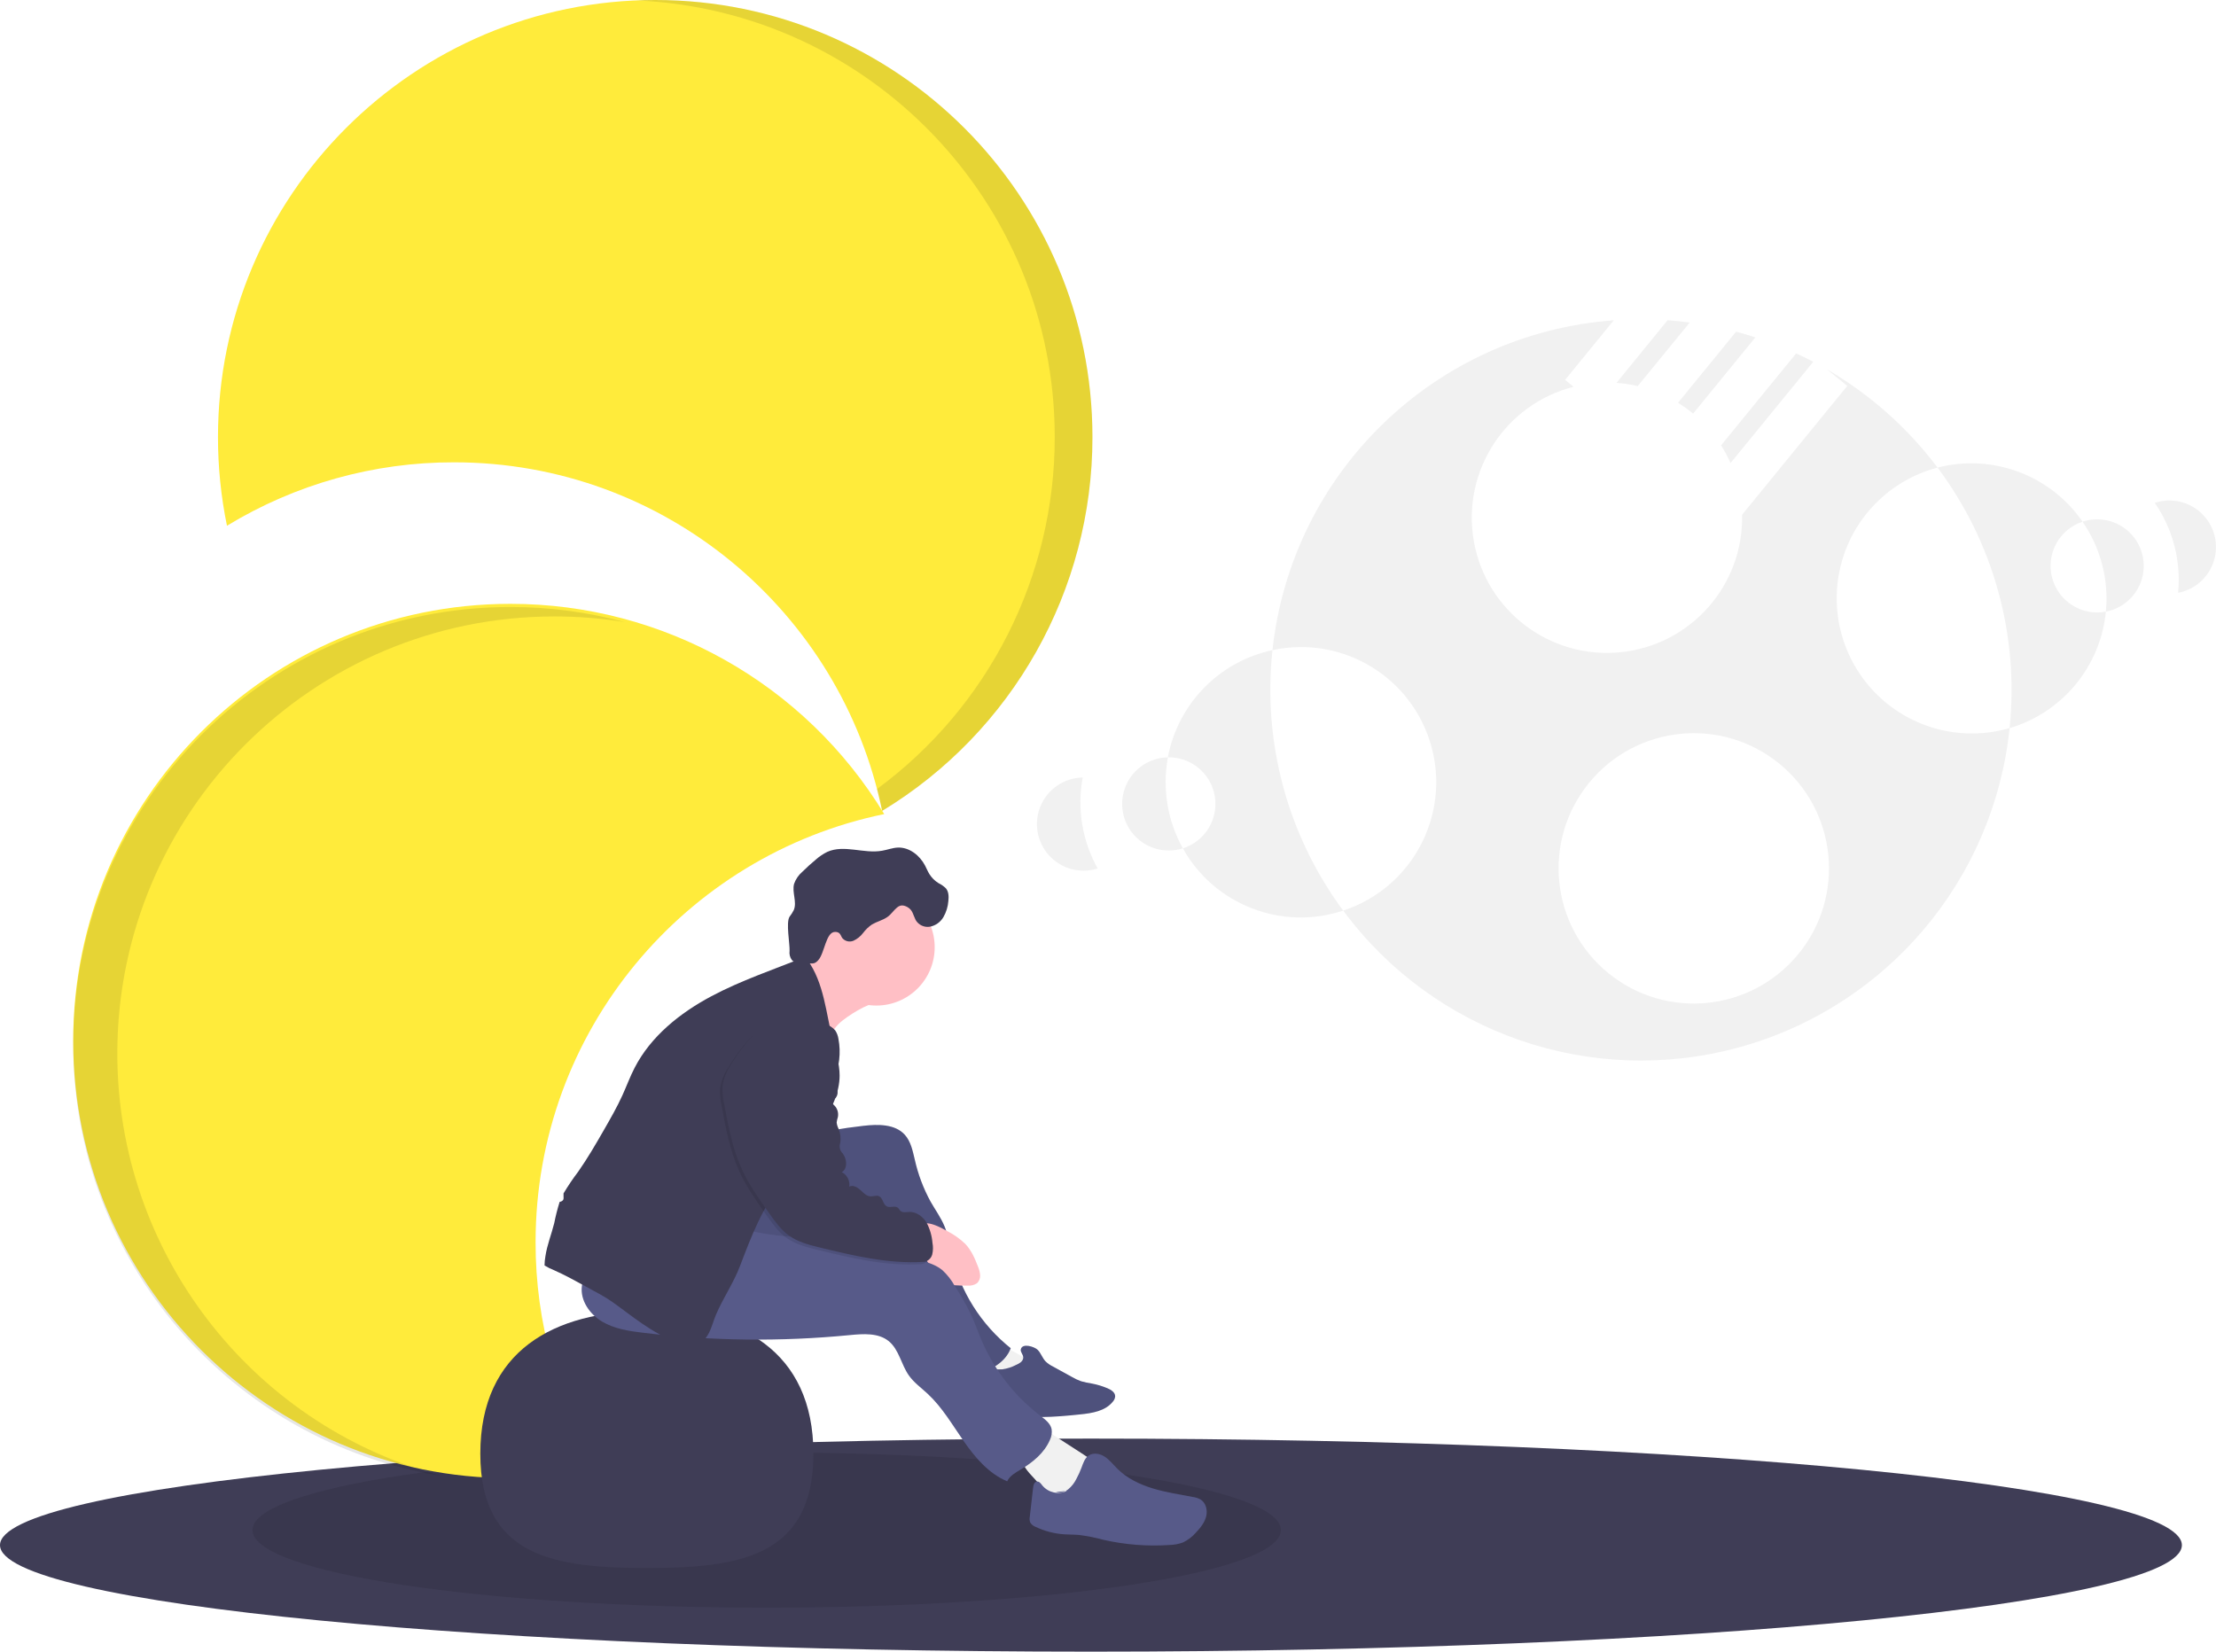
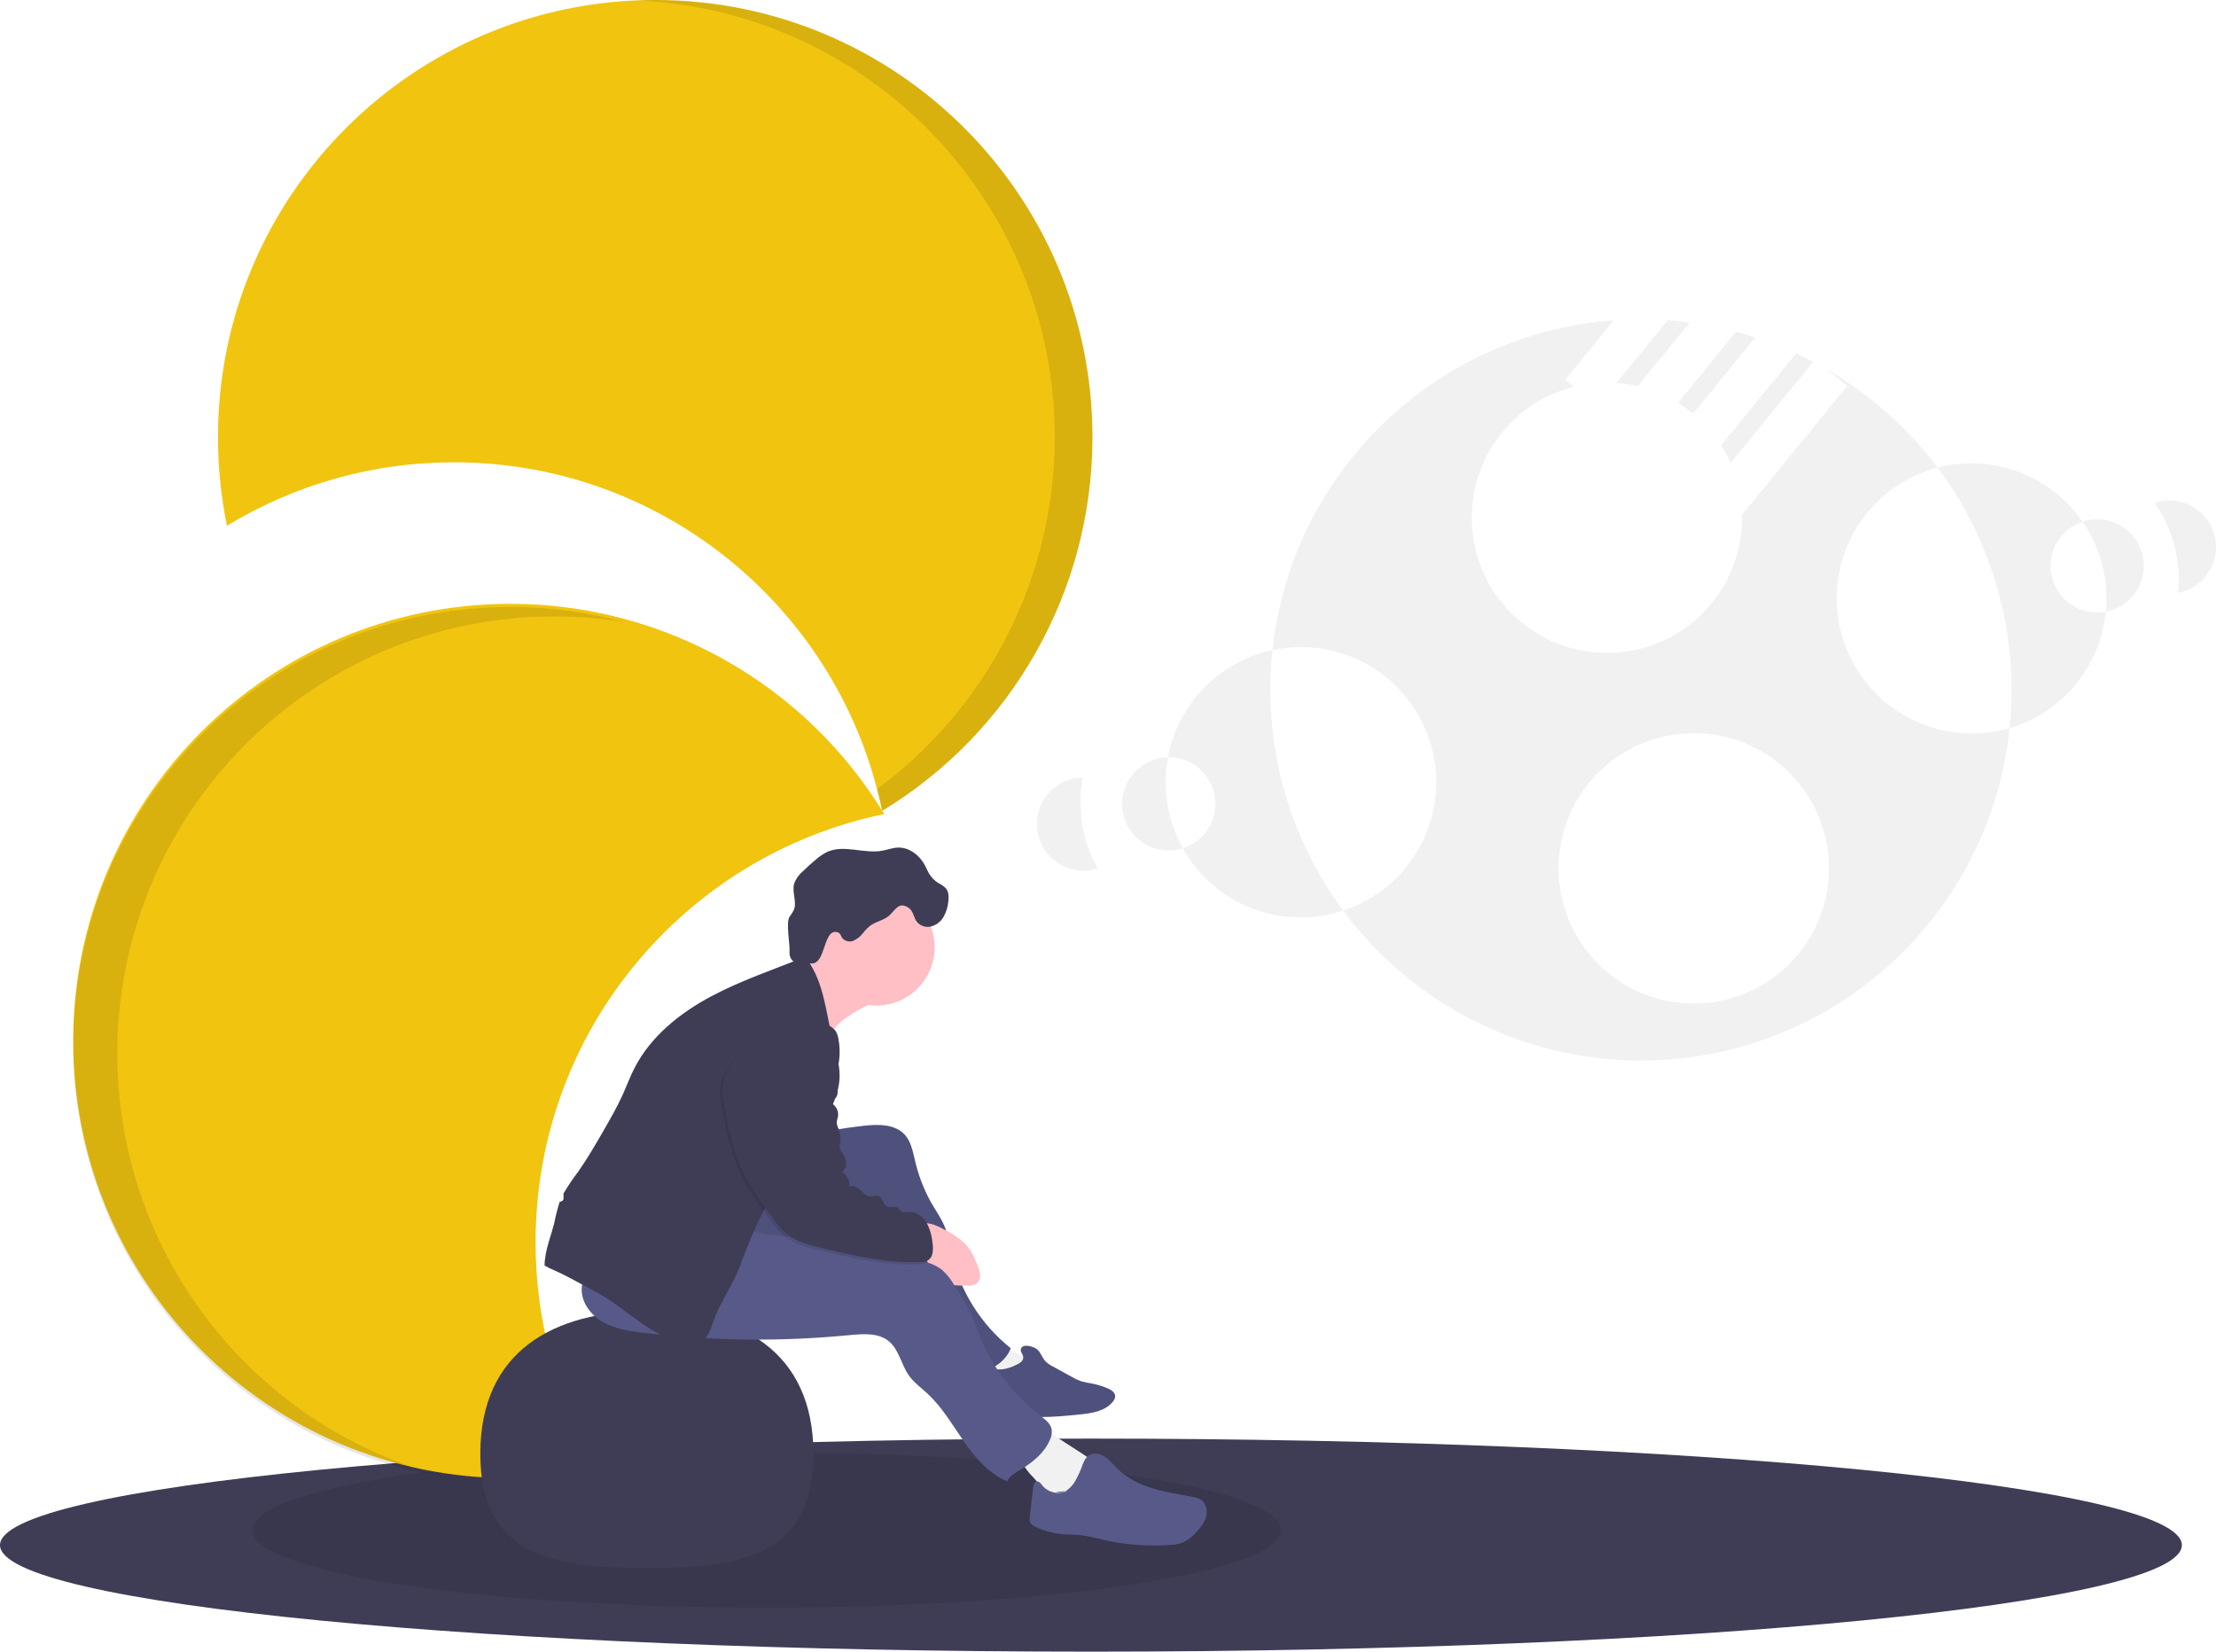
<svg xmlns="http://www.w3.org/2000/svg" id="f010fad9-d75e-40fc-a29f-2de004ea6566" data-name="Layer 1" width="956.73" height="713.19" viewBox="0 0 956.73 713.19" version="1.1">
  <defs id="defs71" />
  <ellipse cx="471" cy="667.19" rx="471" ry="46" fill="#3f3d56" id="ellipse4" />
  <ellipse cx="331" cy="660.69" rx="222" ry="33.5" opacity="0.1" id="ellipse6" />
-   <path d="M342,354.14c-104.26,0-188.77,84.52-188.77,188.77S237.78,731.68,342,731.68a189.68,189.68,0,0,0,38.24-3.88,188,188,0,0,1-27.38-98c0-91.14,64.6-167.2,150.52-184.88A188.66,188.66,0,0,0,342,354.14Z" transform="translate(-121.63 -93.4)" fill="#6c63ff" id="path8" style="fill:#ffeb3b;fill-opacity:1" />
+   <path d="M342,354.14c-104.26,0-188.77,84.52-188.77,188.77S237.78,731.68,342,731.68a189.68,189.68,0,0,0,38.24-3.88,188,188,0,0,1-27.38-98c0-91.14,64.6-167.2,150.52-184.88A188.66,188.66,0,0,0,342,354.14Z" transform="translate(-121.63 -93.4)" fill="#6c63ff" id="path8" style="fill:#f1c40f;fill-opacity:1" />
  <path d="M172.28,548.34c0-104.25,84.52-188.76,188.77-188.76a190.4,190.4,0,0,1,30.3,2.43A189.11,189.11,0,0,0,342,355.5c-104.26,0-188.77,84.52-188.77,188.77,0,94,68.69,171.91,158.61,186.35A188.83,188.83,0,0,1,172.28,548.34Z" transform="translate(-121.63 -93.4)" opacity="0.1" id="path10" />
-   <path d="M502.48,443.55a188.66,188.66,0,0,0,90.79-161.38c0-104.25-84.51-188.77-188.77-188.77S215.74,177.92,215.74,282.17a189.77,189.77,0,0,0,3.88,38.25,187.85,187.85,0,0,1,98-27.39C408.74,293,484.8,357.64,502.48,443.55Z" transform="translate(-121.63 -93.4)" fill="#6c63ff" id="path12" style="fill:#ffeb3b;fill-opacity:1" />
+   <path d="M502.48,443.55a188.66,188.66,0,0,0,90.79-161.38c0-104.25-84.51-188.77-188.77-188.77S215.74,177.92,215.74,282.17a189.77,189.77,0,0,0,3.88,38.25,187.85,187.85,0,0,1,98-27.39C408.74,293,484.8,357.64,502.48,443.55Z" transform="translate(-121.63 -93.4)" fill="#6c63ff" id="path12" style="fill:#f1c40f;fill-opacity:1" />
  <path d="M577,282.17a188.49,188.49,0,0,1-76.71,151.91c.81,3.13,1.56,6.28,2.22,9.47a188.66,188.66,0,0,0,90.79-161.38c0-104.25-84.51-188.77-188.77-188.77-2.73,0-5.44.07-8.14.19C496.83,97.86,577,180.65,577,282.17Z" transform="translate(-121.63 -93.4)" opacity="0.1" id="path14" />
  <path d="M494.24,528.44a56.34,56.34,0,0,0-8.78,5.56,18.88,18.88,0,0,0-6.11,8.27c-1.71-3.55-2.64-7.41-3.78-11.18A186,186,0,0,0,467.85,511,26.77,26.77,0,0,0,480,501.67c6,5.95,12.11,12.15,15.08,20,.51,1.36,2,2.81,2.35,4C497.9,527.44,495.54,527.72,494.24,528.44Z" transform="translate(-121.63 -93.4)" fill="#ffbfc5" id="path16" />
  <path d="M329,721.12c0,44.62,32.19,49.35,71.91,49.35s71.9-4.73,71.9-49.35-32.19-61.57-71.9-61.57S329,676.51,329,721.12Z" transform="translate(-121.63 -93.4)" fill="#3f3d56" id="path18" />
  <path d="M550.43,673.37a55.07,55.07,0,0,1,17.94,9.6,1.85,1.85,0,0,1,.81,1.1c.14,1-1.24,1.45-2.24,1.74-3,.85-4.83,3.62-7,5.78s-5.65,3.87-8.18,2.14a8,8,0,0,1-1.72-1.81L539.36,678a64.67,64.67,0,0,1,11.37-5" transform="translate(-121.63 -93.4)" fill="#f1f1f1" id="path20" />
  <path d="M569.64,676.27c1.42,1.44,2,3.52,3.42,5a12.23,12.23,0,0,0,3.16,2.19l8.18,4.5a22.62,22.62,0,0,0,4,1.87,35.5,35.5,0,0,0,4.69,1,33.78,33.78,0,0,1,6.62,2c1.6.66,3.39,1.79,3.38,3.52a3.82,3.82,0,0,1-1,2.28c-3.22,4.06-8.93,5-14.09,5.51-11.16,1.18-22.58,2.06-33.49-.57a14.29,14.29,0,0,1-5.89-2.55c-3.29-2.73-4-7.7-2.72-11.79a6.38,6.38,0,0,1,2.6-3.87c1.73-1,3.88-.53,5.87-.68a18.52,18.52,0,0,0,6-1.93c1.25-.56,2.68-1.29,3-2.77s-1.37-2.76-1-4C563.07,673.19,568.34,674.94,569.64,676.27Z" transform="translate(-121.63 -93.4)" fill="#575a89" id="path22" />
  <path d="M569.64,676.27c1.42,1.44,2,3.52,3.42,5a12.23,12.23,0,0,0,3.16,2.19l8.18,4.5a22.62,22.62,0,0,0,4,1.87,35.5,35.5,0,0,0,4.69,1,33.78,33.78,0,0,1,6.62,2c1.6.66,3.39,1.79,3.38,3.52a3.82,3.82,0,0,1-1,2.28c-3.22,4.06-8.93,5-14.09,5.51-11.16,1.18-22.58,2.06-33.49-.57a14.29,14.29,0,0,1-5.89-2.55c-3.29-2.73-4-7.7-2.72-11.79a6.38,6.38,0,0,1,2.6-3.87c1.73-1,3.88-.53,5.87-.68a18.52,18.52,0,0,0,6-1.93c1.25-.56,2.68-1.29,3-2.77s-1.37-2.76-1-4C563.07,673.19,568.34,674.94,569.64,676.27Z" transform="translate(-121.63 -93.4)" opacity="0.1" id="path24" />
  <path d="M588.61,720.93l3.44,2.27a6.15,6.15,0,0,1,2.49,2.46c.75,1.75-.26,3.73-1.38,5.27a30.28,30.28,0,0,1-13.24,10.26,19.73,19.73,0,0,1-5.75,1.43,2.4,2.4,0,0,1-1.33-.16c-1.05-.56-.9-2.05-.91-3.24,0-3.43-2.63-6.22-5-8.75s-4.71-5.63-4.17-9a11.2,11.2,0,0,1,3-5.28,21.59,21.59,0,0,1,4.5-4.25c2.43-1.59,3.28-.73,5.56.72Q582.25,716.75,588.61,720.93Z" transform="translate(-121.63 -93.4)" fill="#f1f1f1" id="path26" />
  <path d="M577.45,737.67a6.13,6.13,0,0,0,5.41-1.22,13.55,13.55,0,0,0,3.51-4.52,36.74,36.74,0,0,0,2.18-4.78c.72-1.93,1.38-4.06,3.08-5.23,2-1.42,4.94-.86,7,.51s3.62,3.4,5.39,5.16c4.17,4.16,9.66,6.79,15.3,8.51s11.49,2.58,17.28,3.69a9.8,9.8,0,0,1,3.32,1.07c2.34,1.43,3.13,4.62,2.47,7.28S640,753,638.11,755a17.24,17.24,0,0,1-5.73,4.43,18.29,18.29,0,0,1-5.79,1.1,98.89,98.89,0,0,1-28.6-2.24,76.51,76.51,0,0,0-10.48-2.09c-2.15-.19-4.33-.13-6.48-.28a34.12,34.12,0,0,1-12.38-3.26,4.37,4.37,0,0,1-2.25-1.88,4.62,4.62,0,0,1-.17-2.48l1.43-12.54c.13-1.09.49-2.45,1.58-2.62s1.78.9,2.43,1.72a8.87,8.87,0,0,0,10.61,2.32" transform="translate(-121.63 -93.4)" fill="#575a89" id="path28" />
  <path d="M494.41,579.53c6.29-.71,13.59-.83,17.85,3.86,2.61,2.88,3.4,6.91,4.3,10.68a69.35,69.35,0,0,0,6.82,18.16c2,3.54,4.43,6.85,6,10.61s2.16,8,3.08,12.09A72.94,72.94,0,0,0,558,675.57c-2.27,6.17-8.84,9.7-15.23,11.28A8.39,8.39,0,0,1,538,687a8.52,8.52,0,0,1-3.09-2.28,106,106,0,0,1-8.33-10.21c-9.21-12.3-18.55-24.85-23.57-39.36-1.76-5.1-3.52-11-8.47-13.17-2.82-1.22-6.05-.84-9.08-.32a123.09,123.09,0,0,0-19.92,5.11c-6.92,2.41-14.84,5.37-21.17,1.69-3.79-2.21-6-6.44-6.87-10.74s-.43-8.74,0-13.1a13.49,13.49,0,0,1,1.38-5.66,12.27,12.27,0,0,1,3.31-3.35,68.15,68.15,0,0,1,18.64-10c6.39-2.26,13.27-3,19.94-4.13Q487.56,580.3,494.41,579.53Z" transform="translate(-121.63 -93.4)" fill="#575a89" id="path30" />
  <path d="M494.41,579.53c6.29-.71,13.59-.83,17.85,3.86,2.61,2.88,3.4,6.91,4.3,10.68a69.35,69.35,0,0,0,6.82,18.16c2,3.54,4.43,6.85,6,10.61s2.16,8,3.08,12.09A72.94,72.94,0,0,0,558,675.57c-2.27,6.17-8.84,9.7-15.23,11.28A8.39,8.39,0,0,1,538,687a8.52,8.52,0,0,1-3.09-2.28,106,106,0,0,1-8.33-10.21c-9.21-12.3-18.55-24.85-23.57-39.36-1.76-5.1-3.52-11-8.47-13.17-2.82-1.22-6.05-.84-9.08-.32a123.09,123.09,0,0,0-19.92,5.11c-6.92,2.41-14.84,5.37-21.17,1.69-3.79-2.21-6-6.44-6.87-10.74s-.43-8.74,0-13.1a13.49,13.49,0,0,1,1.38-5.66,12.27,12.27,0,0,1,3.31-3.35,68.15,68.15,0,0,1,18.64-10c6.39-2.26,13.27-3,19.94-4.13Q487.56,580.3,494.41,579.53Z" transform="translate(-121.63 -93.4)" opacity="0.1" id="path32" />
  <path d="M530.43,624.91a32.48,32.48,0,0,1,8,5.65c2.55,2.72,4.1,6.23,5.42,9.73a11.81,11.81,0,0,1,.94,3.76,4.27,4.27,0,0,1-1.39,3.48,6.23,6.23,0,0,1-3.93,1c-1.82,0-3.65,0-5.47-.14a9.14,9.14,0,0,1-3.24-.62,9,9,0,0,1-2.52-1.91,35.43,35.43,0,0,1-7.75-10.46c-1.32-2.91-3.5-9.63-1.42-12.66S528.17,623.62,530.43,624.91Z" transform="translate(-121.63 -93.4)" fill="#ffbfc5" id="path34" />
  <path d="M442.2,623.87c9.31,3,19.22,3.32,28.95,4.23a241.78,241.78,0,0,1,48.25,9.54c3.22,1,6.51,2.08,9.1,4.23a27.06,27.06,0,0,1,5.28,6.72,113.49,113.49,0,0,1,6.93,12.12c1.77,3.78,3.12,7.74,4.76,11.57a81.31,81.31,0,0,0,25.37,32.49c2,1.55,4.29,3.23,4.81,5.72a7.94,7.94,0,0,1-.75,4.7c-2.4,5.59-7.38,9.66-12.61,12.77-2.24,1.34-4.72,2.69-5.82,5.07-7.94-3.28-13.85-10.28-18.76-17.32s-9.28-14.63-15.58-20.47c-2.77-2.58-5.92-4.82-8.11-7.92-3.33-4.72-4.23-11.18-8.71-14.82s-11-3.17-16.79-2.6a412,412,0,0,1-89.15-1c-6.15-.73-12.47-1.67-17.8-4.84s-9.48-9.09-8.73-15.24c.71-5.76,5.5-10.32,10.85-12.57s11.25-2.66,17-3.31C415,631.36,428.66,628.76,442.2,623.87Z" transform="translate(-121.63 -93.4)" fill="#575a89" id="path36" />
  <path d="M357.11,635.82c.73-4.88,2.62-9.5,3.81-14.29a86.42,86.42,0,0,1,2.26-8.93c0-.09.07-.17.1-.25a2.06,2.06,0,0,0,1.52-.87,2.52,2.52,0,0,0,.13-1.34,9.72,9.72,0,0,1,0-1.43,102.25,102.25,0,0,1,6.38-9.45c4-5.71,7.52-11.78,11-17.84,2.86-5,5.72-9.94,8.08-15.16,1.78-3.91,3.27-8,5.23-11.78,7-13.6,19.52-23.63,33-30.83,12.94-6.91,26.93-11.56,40.53-17.06a9.22,9.22,0,0,1,.95,1.12c7.35,10.05,8.14,23.25,11.17,35.33,1.22,4.88,2.85,9.74,2.85,14.76,0,7.42-3.55,14.32-7.08,20.85-3.31,6.15-6.72,12.3-11.11,17.73-2.08,2.58-4.37,5-6.46,7.55-8.58,10.51-13.53,23.44-18.35,36.13-2.78,7.35-7.34,13.86-10.4,21.1-1.18,2.78-1.86,5.77-3.34,8.41s-4.05,4.94-7.07,5a10.6,10.6,0,0,1-2.61-.41c-10.93-2.81-20.08-10-29.16-16.74-1.63-1.2-3.26-2.38-5-3.46s-3.5-2.07-5.28-3l-4.06-2.23c-4.42-2.42-8.86-4.85-13.47-6.9a24.51,24.51,0,0,1-4-2A23.87,23.87,0,0,1,357.11,635.82Z" transform="translate(-121.63 -93.4)" fill="#3f3d56" id="path38" />
  <circle cx="378.36" cy="409.02" r="25.18" fill="#ffbfc5" id="circle40" />
  <path d="M516.94,490.64a6,6,0,0,0,6.2,2.91,8.69,8.69,0,0,0,5.79-4.13,16.33,16.33,0,0,0,2.14-6.94c.21-1.91.18-4-1.05-5.49a12.06,12.06,0,0,0-3.19-2.24,12.14,12.14,0,0,1-4-4c-.7-1.17-1.21-2.44-1.84-3.64-2.29-4.35-6.75-7.89-11.66-7.73-2.36.08-4.61,1-6.94,1.38-7.81,1.37-16.29-2.76-23.54.46a22,22,0,0,0-4.92,3.28q-3.06,2.53-5.88,5.32a12.14,12.14,0,0,0-3.58,5.21c-1,3.7,1.35,7.83-.14,11.35a16.72,16.72,0,0,1-1.81,2.85c-1.64,2.41.14,11.82,0,14.73a5.45,5.45,0,0,0,1,4c1.19,1.33,3.18,1.44,5,1.46l3.27,0a4.15,4.15,0,0,0,1.45-.15,4.39,4.39,0,0,0,1.65-1.26c2.72-2.87,3.3-12.24,7.25-12.2a2.82,2.82,0,0,1,1.71.44c.71.52.92,1.49,1.43,2.21a4.18,4.18,0,0,0,4.85,1.14,10.94,10.94,0,0,0,4.13-3.34,16.27,16.27,0,0,1,3.86-3.69c2.11-1.23,4.49-1.76,6.54-3.15,1.71-1.16,2.68-2.84,4.22-4.12s2.84-1.1,4.48-.25C515.73,486.36,515.83,488.44,516.94,490.64Z" transform="translate(-121.63 -93.4)" fill="#3f3d56" id="path42" />
  <path d="M458.76,535a40.07,40.07,0,0,1,17.54,1.4,9.32,9.32,0,0,1,4.89,2.91,8.78,8.78,0,0,1,1.4,3.66,29.59,29.59,0,0,1-2.13,17.84,2.36,2.36,0,0,0-.29,1.9,3.36,3.36,0,0,0,1,1,3.48,3.48,0,0,1-.21,5.19c-.47.34-1.09.64-1.18,1.21s.49,1.12.95,1.56a5.59,5.59,0,0,1,1.56,5.14,11.27,11.27,0,0,0-.51,2.27,7.41,7.41,0,0,0,.83,2.71,11.86,11.86,0,0,1,.75,6,6.61,6.61,0,0,0-.07,2.93,6.82,6.82,0,0,0,1.12,1.76c1.81,2.44,2.2,6.52-.42,8a6.07,6.07,0,0,1,3.23,6.26c1.57-.83,3.47.24,4.78,1.44s2.64,2.68,4.41,2.77c1.24.06,2.55-.58,3.67-.07,1.72.77,1.66,3.56,3.35,4.39,1.48.74,3.55-.46,4.81.61.44.37.66.94,1.09,1.33.95.88,2.45.51,3.75.45,3.07-.12,5.9,2,7.49,4.58s2.16,5.73,2.57,8.77a11.61,11.61,0,0,1-.1,5.05,4.33,4.33,0,0,1-3.55,3.2c-15.45,1-30.7-2.71-45.75-6.37-4.42-1.08-8.91-2.34-12.6-5-3.35-2.43-5.81-5.85-8.21-9.21-4.43-6.21-8.89-12.46-12.06-19.39-4.08-8.91-5.9-18.67-7.68-28.32a26.34,26.34,0,0,1-.65-7.9,22.39,22.39,0,0,1,3.48-8.66,94.3,94.3,0,0,1,7-9.93C446.89,539.71,452.68,535.87,458.76,535Z" transform="translate(-121.63 -93.4)" opacity="0.1" id="path44" />
  <path d="M459.77,534a40,40,0,0,1,17.55,1.41,9.24,9.24,0,0,1,4.89,2.9,8.92,8.92,0,0,1,1.4,3.66,29.66,29.66,0,0,1-2.13,17.84,2.36,2.36,0,0,0-.29,1.9,3.36,3.36,0,0,0,1,1,3.48,3.48,0,0,1-.21,5.19c-.47.34-1.09.64-1.18,1.21s.49,1.12,1,1.56a5.59,5.59,0,0,1,1.56,5.14,11.27,11.27,0,0,0-.51,2.27,7.39,7.39,0,0,0,.82,2.71,11.77,11.77,0,0,1,.76,6,4.32,4.32,0,0,0,1.05,4.69c1.81,2.44,2.2,6.52-.42,8.06a6.05,6.05,0,0,1,3.23,6.25c1.57-.83,3.47.24,4.78,1.44s2.64,2.68,4.41,2.77c1.24.06,2.54-.58,3.67-.07,1.72.78,1.66,3.56,3.35,4.4,1.48.73,3.55-.47,4.81.6.44.37.66.94,1.09,1.33.95.88,2.45.51,3.75.45,3.07-.12,5.9,2,7.49,4.58a22.5,22.5,0,0,1,2.57,8.77,11.93,11.93,0,0,1-.1,5,4.33,4.33,0,0,1-3.55,3.2c-15.45,1-30.7-2.71-45.75-6.37-4.42-1.08-8.92-2.34-12.6-5-3.35-2.42-5.81-5.85-8.21-9.21-4.43-6.2-8.89-12.45-12.06-19.38-4.08-8.92-5.9-18.68-7.68-28.32a26.4,26.4,0,0,1-.65-7.91A22.39,22.39,0,0,1,437,553.4a91.74,91.74,0,0,1,7-9.92C447.91,538.69,453.7,534.86,459.77,534Z" transform="translate(-121.63 -93.4)" fill="#3f3d56" id="path46" />
  <path d="M1030.81,357.51a20.11,20.11,0,1,0-10.07-38.85A58.48,58.48,0,0,1,1030.81,357.51Z" transform="translate(-121.63 -93.4)" fill="#f1f1f1" id="path48" />
  <path d="M1062,349.38a20.11,20.11,0,1,0-10.07-38.85A58.48,58.48,0,0,1,1062,349.38Z" transform="translate(-121.63 -93.4)" fill="#f1f1f1" id="path50" />
  <path d="M1030.81,357.51a20.11,20.11,0,0,1-10.07-38.85,58.36,58.36,0,0,0-62.59-23.35,160.21,160.21,0,0,1,31.1,112.49,58.36,58.36,0,0,0,41.56-50.29Z" transform="translate(-121.63 -93.4)" fill="#f1f1f1" id="path52" />
  <path d="M671,374.13a58.39,58.39,0,0,0-45.16,46.29,20.11,20.11,0,0,1,6.46,39.29,58.31,58.31,0,0,0,69.22,26.89A160.25,160.25,0,0,1,671,374.13Z" transform="translate(-121.63 -93.4)" fill="#f1f1f1" id="path54" />
  <path d="M625.86,420.42a20.12,20.12,0,1,0,6.46,39.29A58.54,58.54,0,0,1,625.86,420.42Z" transform="translate(-121.63 -93.4)" fill="#f1f1f1" id="path56" />
  <path d="M589.07,429.12a20.12,20.12,0,1,0,6.46,39.29A58.61,58.61,0,0,1,589.07,429.12Z" transform="translate(-121.63 -93.4)" fill="#f1f1f1" id="path58" />
  <path d="M897.09,246l-32.41,39.71a56.76,56.76,0,0,1,4.09,7.64l35.68-43.71C902,248.31,899.57,247.09,897.09,246Z" transform="translate(-121.63 -93.4)" fill="#f1f1f1" id="path60" />
  <path d="M989.25,407.8a58.36,58.36,0,1,1-31.1-112.49,161.24,161.24,0,0,0-47.77-42.44l8.78,7.17-45.4,55.62A58.36,58.36,0,1,1,801,260.42l-3.65-3,21-25.71A160,160,0,0,0,671,374.13,58.35,58.35,0,0,1,701.54,486.6a160,160,0,0,0,287.71-78.8ZM816,513.59a58.37,58.37,0,1,1,82.12-8.32A58.37,58.37,0,0,1,816,513.59Z" transform="translate(-121.63 -93.4)" fill="#f1f1f1" id="path62" />
  <path d="M851.14,232.67q-4.75-.63-9.54-1l-22.08,27.06a57.55,57.55,0,0,1,9.2,1.37Z" transform="translate(-121.63 -93.4)" fill="#f1f1f1" id="path64" />
  <path d="M852.61,272l26.87-32.92q-4.14-1.35-8.32-2.46l-25.07,30.71a59.57,59.57,0,0,1,6.24,4.43Z" transform="translate(-121.63 -93.4)" fill="#f1f1f1" id="path66" />
</svg>
